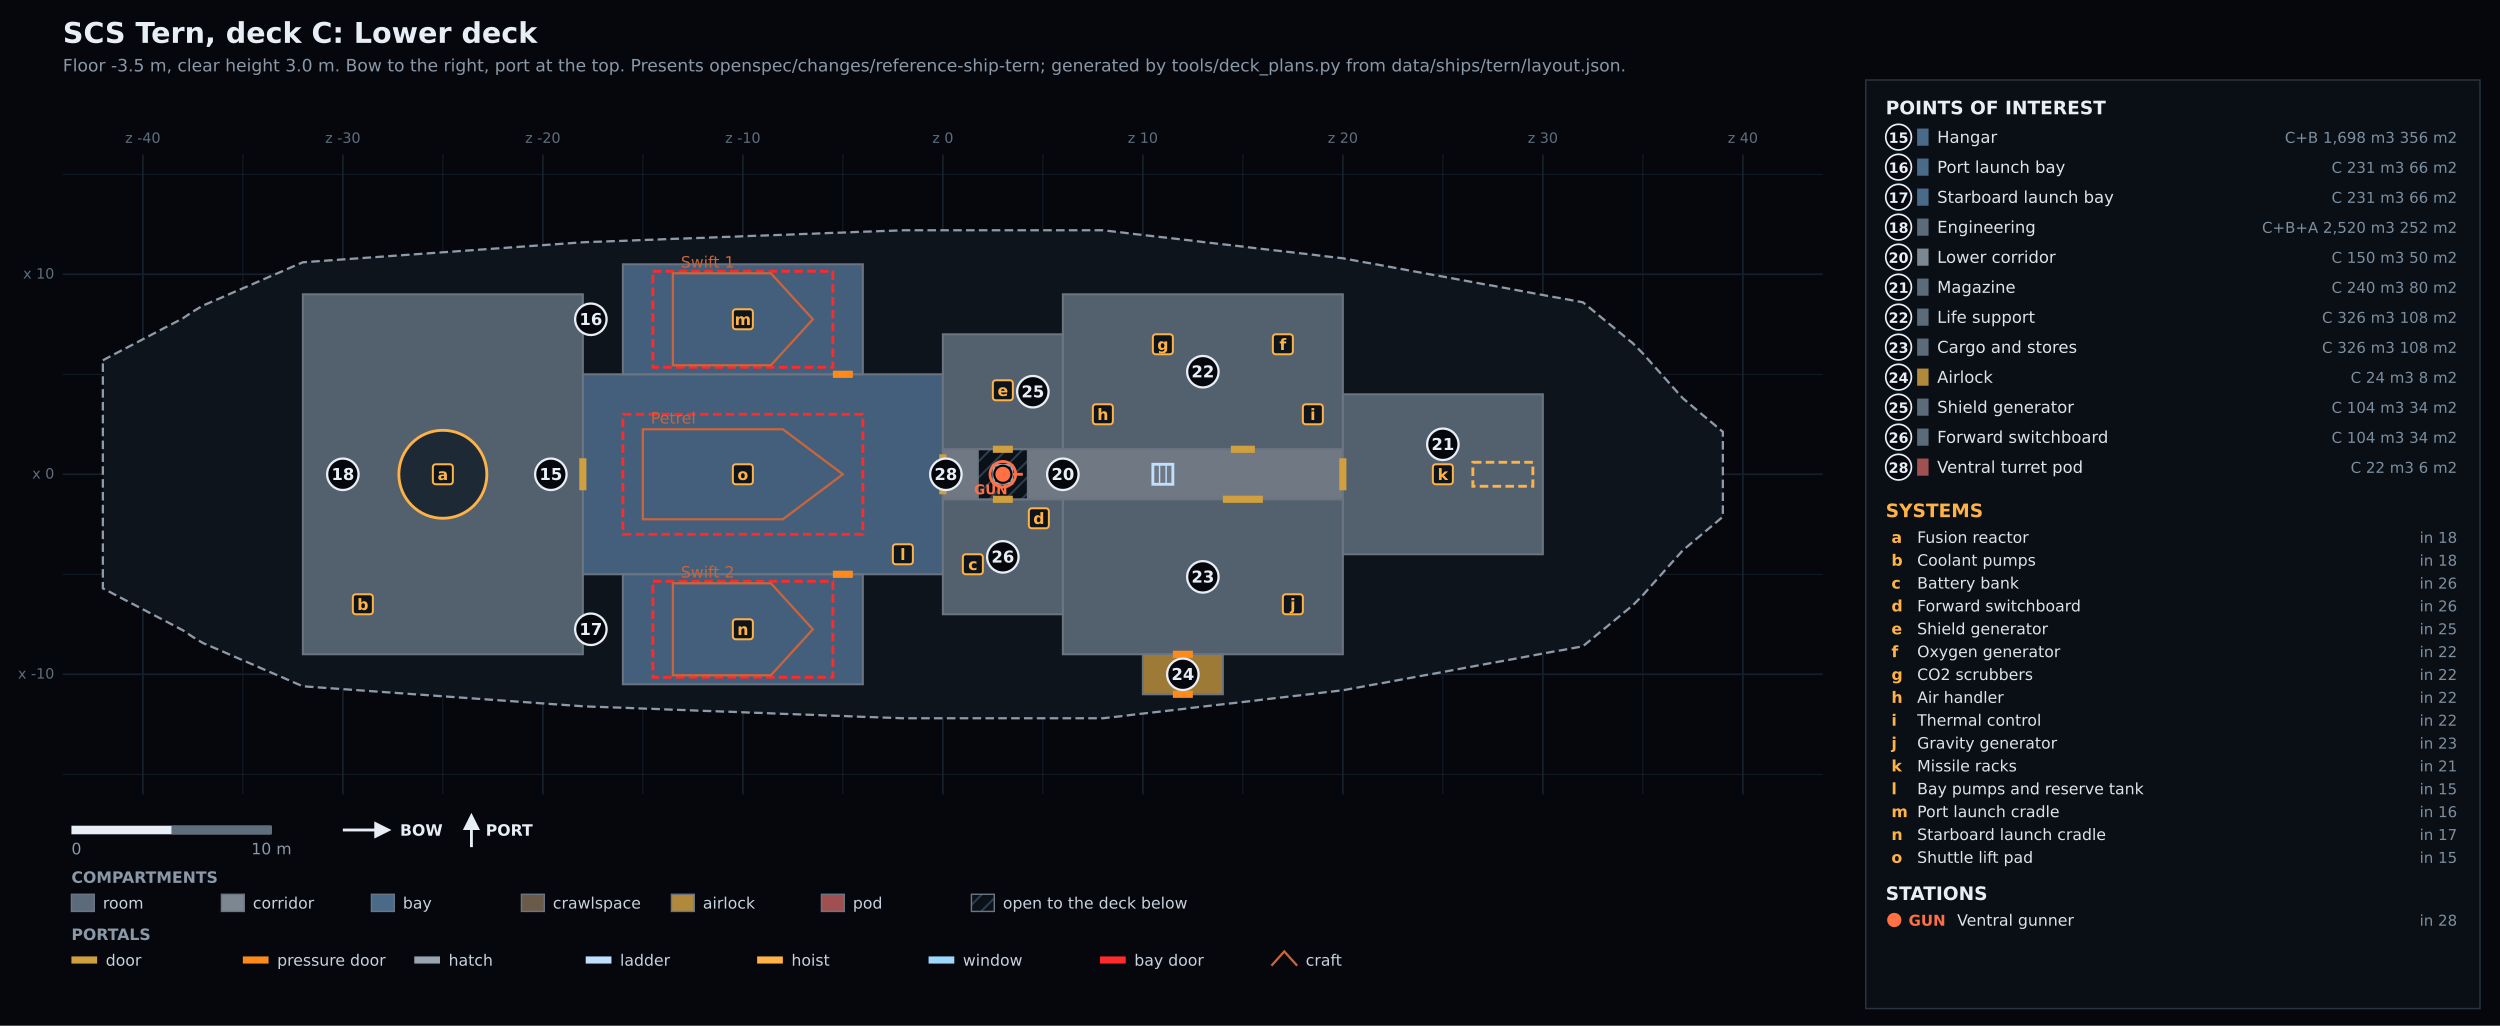
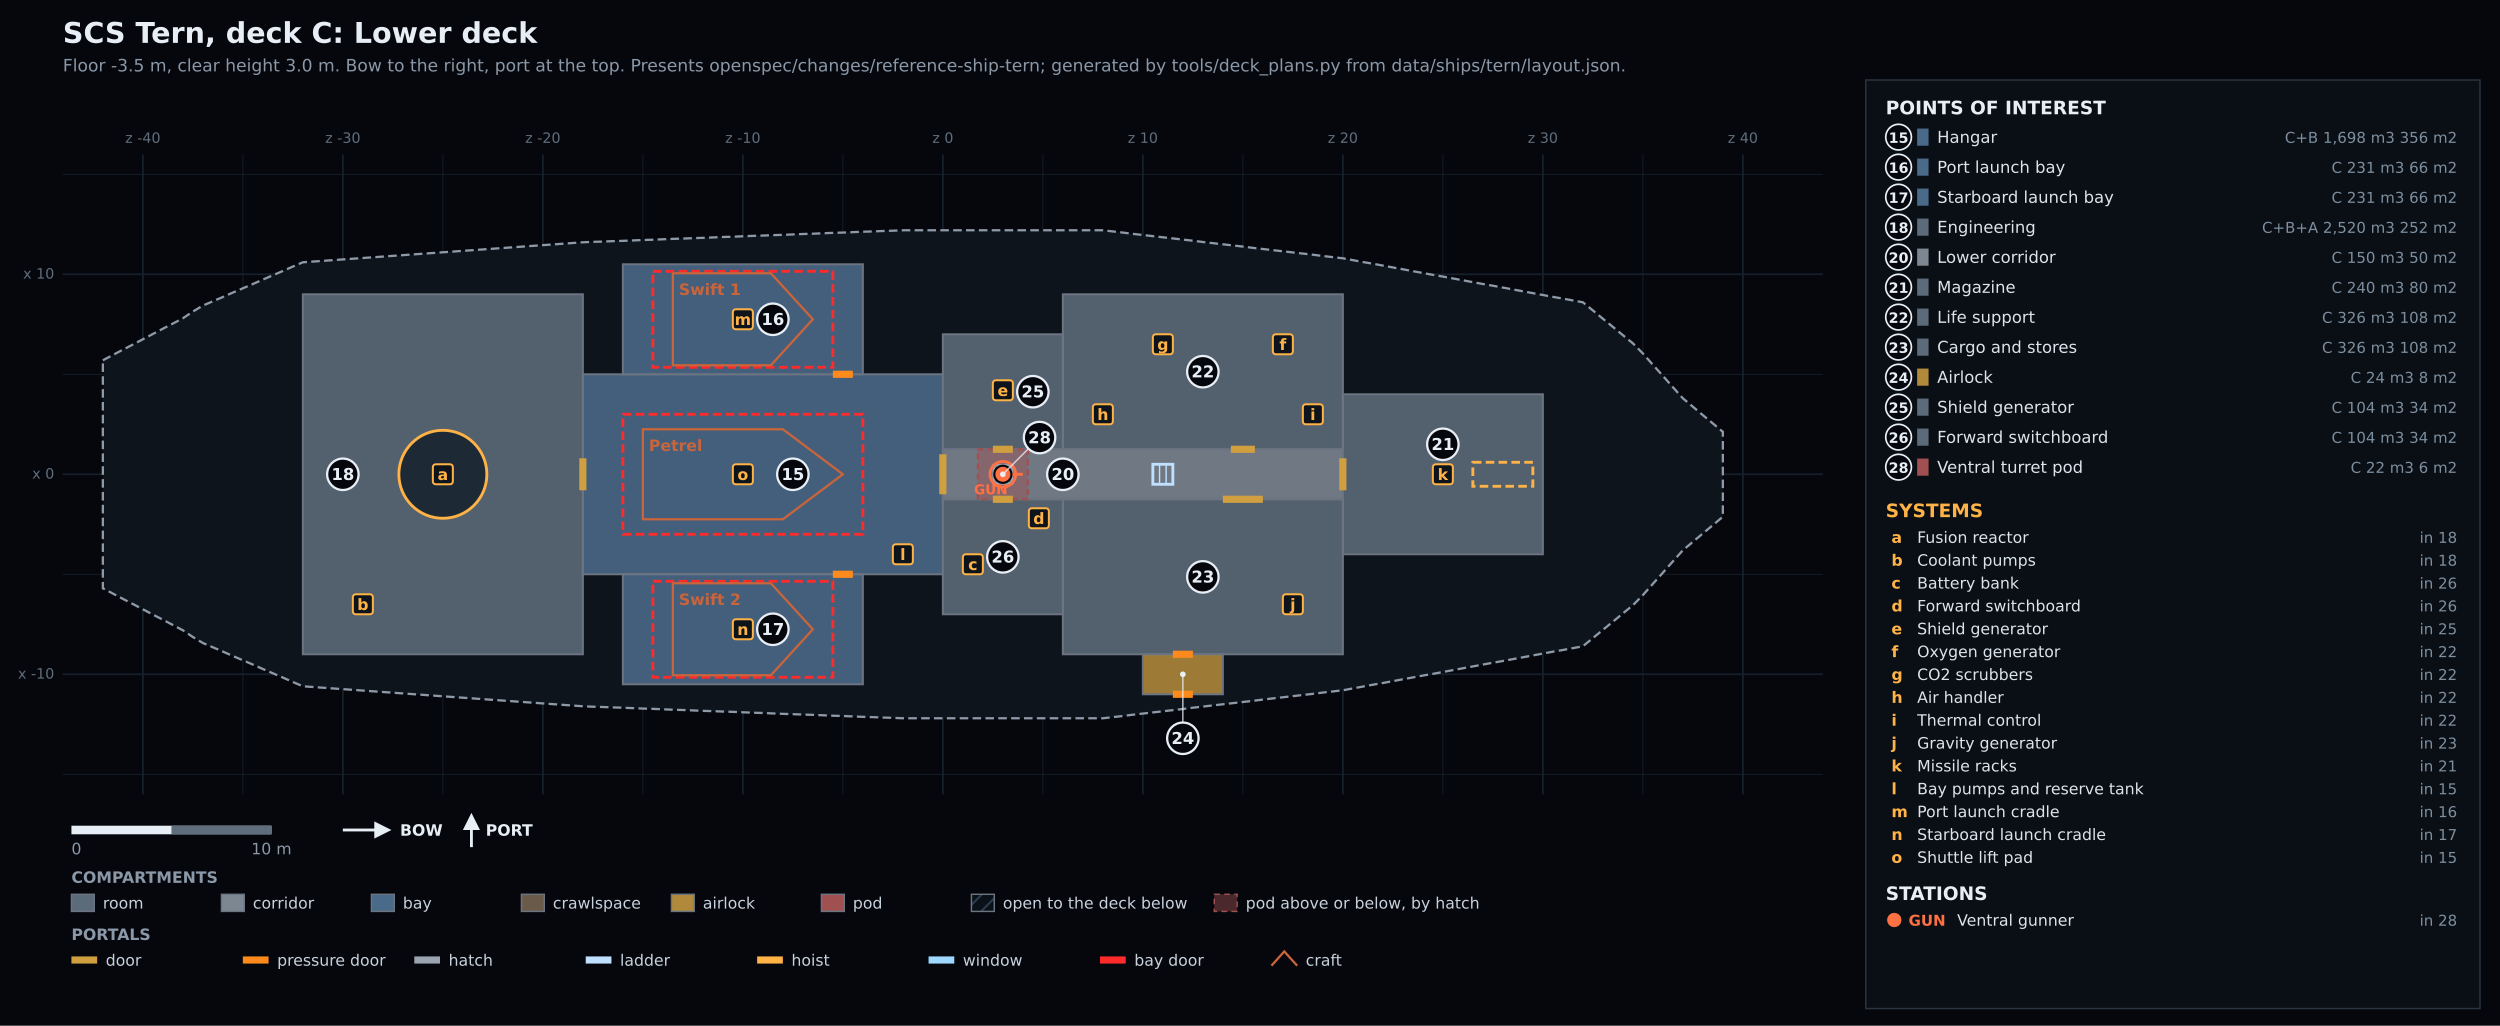
<svg xmlns="http://www.w3.org/2000/svg" width="1750" height="718" viewBox="0 0 1750 718" font-family="DejaVu Sans, Helvetica, Arial, sans-serif">
  <defs>
    <pattern id="below" width="8" height="8" patternUnits="userSpaceOnUse" patternTransform="rotate(45)">
      <rect width="8" height="8" fill="#0b1118" />
      <line x1="0" y1="0" x2="0" y2="8" stroke="#2a3a4c" stroke-width="3" />
    </pattern>
  </defs>
  <rect width="100%" height="100%" fill="#05070d" />
  <text x="44" y="30" fill="#e8eef5" font-size="20" font-weight="700">SCS Tern, deck C: Lower deck</text>
  <text x="44" y="50" fill="#8a98a8" font-size="12">Floor -3.5 m, clear height 3.0 m. Bow to the right, port at the top. Presents openspec/changes/reference-ship-tern; generated by tools/deck_plans.py from data/ships/tern/layout.json.</text>
  <line x1="100.0" y1="108" x2="100.0" y2="556.0" stroke="#16202a" stroke-width="1.2" />
  <text x="100.0" y="100" fill="#5f6e7d" font-size="10" text-anchor="middle">z -40</text>
  <line x1="170.0" y1="108" x2="170.0" y2="556.0" stroke="#16202a" stroke-width="0.6" />
  <line x1="240.0" y1="108" x2="240.0" y2="556.0" stroke="#16202a" stroke-width="1.2" />
  <text x="240.0" y="100" fill="#5f6e7d" font-size="10" text-anchor="middle">z -30</text>
  <line x1="310.0" y1="108" x2="310.0" y2="556.0" stroke="#16202a" stroke-width="0.6" />
  <line x1="380.0" y1="108" x2="380.0" y2="556.0" stroke="#16202a" stroke-width="1.2" />
  <text x="380.0" y="100" fill="#5f6e7d" font-size="10" text-anchor="middle">z -20</text>
  <line x1="450.0" y1="108" x2="450.0" y2="556.0" stroke="#16202a" stroke-width="0.6" />
  <line x1="520.0" y1="108" x2="520.0" y2="556.0" stroke="#16202a" stroke-width="1.2" />
  <text x="520.0" y="100" fill="#5f6e7d" font-size="10" text-anchor="middle">z -10</text>
  <line x1="590.0" y1="108" x2="590.0" y2="556.0" stroke="#16202a" stroke-width="0.6" />
  <line x1="660.0" y1="108" x2="660.0" y2="556.0" stroke="#16202a" stroke-width="1.2" />
  <text x="660.0" y="100" fill="#5f6e7d" font-size="10" text-anchor="middle">z 0</text>
  <line x1="730.0" y1="108" x2="730.0" y2="556.0" stroke="#16202a" stroke-width="0.6" />
  <line x1="800.0" y1="108" x2="800.0" y2="556.0" stroke="#16202a" stroke-width="1.2" />
  <text x="800.0" y="100" fill="#5f6e7d" font-size="10" text-anchor="middle">z 10</text>
  <line x1="870.0" y1="108" x2="870.0" y2="556.0" stroke="#16202a" stroke-width="0.6" />
  <line x1="940.0" y1="108" x2="940.0" y2="556.0" stroke="#16202a" stroke-width="1.2" />
  <text x="940.0" y="100" fill="#5f6e7d" font-size="10" text-anchor="middle">z 20</text>
  <line x1="1010.0" y1="108" x2="1010.0" y2="556.0" stroke="#16202a" stroke-width="0.6" />
  <line x1="1080.0" y1="108" x2="1080.0" y2="556.0" stroke="#16202a" stroke-width="1.2" />
  <text x="1080.0" y="100" fill="#5f6e7d" font-size="10" text-anchor="middle">z 30</text>
  <line x1="1150.0" y1="108" x2="1150.0" y2="556.0" stroke="#16202a" stroke-width="0.6" />
  <line x1="1220.0" y1="108" x2="1220.0" y2="556.0" stroke="#16202a" stroke-width="1.2" />
  <text x="1220.0" y="100" fill="#5f6e7d" font-size="10" text-anchor="middle">z 40</text>
  <line x1="44" y1="542.0" x2="1276.0" y2="542.0" stroke="#16202a" stroke-width="0.6" />
  <line x1="44" y1="472.0" x2="1276.0" y2="472.0" stroke="#16202a" stroke-width="1.2" />
  <text x="38" y="475.0" fill="#5f6e7d" font-size="10" text-anchor="end">x -10</text>
  <line x1="44" y1="402.0" x2="1276.0" y2="402.0" stroke="#16202a" stroke-width="0.6" />
  <line x1="44" y1="332.0" x2="1276.0" y2="332.0" stroke="#16202a" stroke-width="1.2" />
  <text x="38" y="335.0" fill="#5f6e7d" font-size="10" text-anchor="end">x 0</text>
  <line x1="44" y1="262.0" x2="1276.0" y2="262.0" stroke="#16202a" stroke-width="0.6" />
  <line x1="44" y1="192.0" x2="1276.0" y2="192.0" stroke="#16202a" stroke-width="1.2" />
  <text x="38" y="195.0" fill="#5f6e7d" font-size="10" text-anchor="end">x 10</text>
  <line x1="44" y1="122.0" x2="1276.0" y2="122.0" stroke="#16202a" stroke-width="0.6" />
  <polygon points="72.0,252.2 79.0,248.5 86.0,244.8 93.0,241.2 100.0,237.5 107.0,233.8 114.0,230.1 121.0,226.5 128.0,222.8 135.0,218.1 142.0,213.9 149.0,210.9 156.0,207.9 163.0,204.8 170.0,201.8 177.0,198.8 184.0,195.7 191.0,192.7 198.0,189.7 205.0,186.6 212.0,183.6 219.0,183.1 226.0,182.6 233.0,182.1 240.0,181.6 247.0,181.1 254.0,180.6 261.0,180.1 268.0,179.6 275.0,179.1 282.0,178.6 289.0,178.1 296.0,177.6 303.0,177.1 310.0,176.6 317.0,176.1 324.0,175.6 331.0,175.1 338.0,174.6 345.0,174.1 352.0,173.6 359.0,173.1 366.0,172.6 373.0,172.1 380.0,171.6 387.0,171.1 394.0,170.6 401.0,170.1 408.0,169.6 415.0,169.3 422.0,169.1 429.0,168.8 436.0,168.6 443.0,168.3 450.0,168.0 457.0,167.8 464.0,167.5 471.0,167.2 478.0,167.0 485.0,166.7 492.0,166.5 499.0,166.2 506.0,165.9 513.0,165.7 520.0,165.4 527.0,165.1 534.0,164.9 541.0,164.6 548.0,164.4 555.0,164.1 562.0,163.8 569.0,163.6 576.0,163.3 583.0,163.0 590.0,162.8 597.0,162.5 604.0,162.2 611.0,162.0 618.0,161.7 625.0,161.5 632.0,161.2 639.0,161.2 646.0,161.2 653.0,161.2 660.0,161.2 667.0,161.2 674.0,161.2 681.0,161.2 688.0,161.2 695.0,161.2 702.0,161.2 709.0,161.2 716.0,161.2 723.0,161.2 730.0,161.2 737.0,161.2 744.0,161.2 751.0,161.2 758.0,161.2 765.0,161.2 772.0,161.2 779.0,162.0 786.0,162.8 793.0,163.7 800.0,164.5 807.0,165.3 814.0,166.1 821.0,166.9 828.0,167.7 835.0,168.5 842.0,169.4 849.0,170.2 856.0,171.0 863.0,171.8 870.0,172.6 877.0,173.5 884.0,174.3 891.0,175.1 898.0,175.9 905.0,176.7 912.0,177.5 919.0,178.3 926.0,179.2 933.0,180.0 940.0,180.8 947.0,182.1 954.0,183.4 961.0,184.6 968.0,185.9 975.0,187.2 982.0,188.5 989.0,189.8 996.0,191.1 1003.0,192.4 1010.0,193.6 1017.0,194.9 1024.0,196.2 1031.0,197.5 1038.0,198.8 1045.0,200.0 1052.0,201.3 1059.0,202.6 1066.0,203.9 1073.0,205.2 1080.0,206.5 1087.0,207.8 1094.0,209.0 1101.0,210.3 1108.0,211.6 1115.0,217.3 1122.0,223.1 1129.0,228.8 1136.0,234.6 1143.0,240.3 1150.0,247.4 1157.0,255.3 1164.0,263.1 1171.0,271.0 1178.0,278.8 1185.0,284.7 1192.0,290.6 1199.0,296.4 1206.0,302.3 1206.0,361.7 1199.0,367.6 1192.0,373.4 1185.0,379.3 1178.0,385.2 1171.0,393.0 1164.0,400.9 1157.0,408.7 1150.0,416.6 1143.0,423.7 1136.0,429.4 1129.0,435.2 1122.0,440.9 1115.0,446.7 1108.0,452.4 1101.0,453.7 1094.0,455.0 1087.0,456.2 1080.0,457.5 1073.0,458.8 1066.0,460.1 1059.0,461.4 1052.0,462.7 1045.0,463.9 1038.0,465.2 1031.0,466.5 1024.0,467.8 1017.0,469.1 1010.0,470.4 1003.0,471.7 996.0,472.9 989.0,474.2 982.0,475.5 975.0,476.8 968.0,478.1 961.0,479.3 954.0,480.6 947.0,481.9 940.0,483.2 933.0,484.0 926.0,484.8 919.0,485.7 912.0,486.5 905.0,487.3 898.0,488.1 891.0,488.9 884.0,489.7 877.0,490.6 870.0,491.4 863.0,492.2 856.0,493.0 849.0,493.8 842.0,494.6 835.0,495.4 828.0,496.3 821.0,497.1 814.0,497.9 807.0,498.7 800.0,499.5 793.0,500.3 786.0,501.2 779.0,502.0 772.0,502.8 765.0,502.8 758.0,502.8 751.0,502.8 744.0,502.8 737.0,502.8 730.0,502.8 723.0,502.8 716.0,502.8 709.0,502.8 702.0,502.8 695.0,502.8 688.0,502.8 681.0,502.8 674.0,502.8 667.0,502.8 660.0,502.8 653.0,502.8 646.0,502.8 639.0,502.8 632.0,502.8 625.0,502.5 618.0,502.3 611.0,502.0 604.0,501.8 597.0,501.5 590.0,501.2 583.0,501.0 576.0,500.7 569.0,500.4 562.0,500.2 555.0,499.9 548.0,499.7 541.0,499.4 534.0,499.1 527.0,498.9 520.0,498.6 513.0,498.3 506.0,498.1 499.0,497.8 492.0,497.6 485.0,497.3 478.0,497.0 471.0,496.8 464.0,496.5 457.0,496.2 450.0,496.0 443.0,495.7 436.0,495.4 429.0,495.2 422.0,494.9 415.0,494.7 408.0,494.4 401.0,493.9 394.0,493.4 387.0,492.9 380.0,492.4 373.0,491.9 366.0,491.4 359.0,490.9 352.0,490.4 345.0,489.9 338.0,489.4 331.0,488.9 324.0,488.4 317.0,487.9 310.0,487.4 303.0,486.9 296.0,486.4 289.0,485.9 282.0,485.4 275.0,484.9 268.0,484.4 261.0,483.9 254.0,483.4 247.0,482.9 240.0,482.4 233.0,481.9 226.0,481.4 219.0,480.9 212.0,480.4 205.0,477.4 198.0,474.3 191.0,471.3 184.0,468.3 177.0,465.2 170.0,462.2 163.0,459.2 156.0,456.1 149.0,453.1 142.0,450.1 135.0,445.9 128.0,441.2 121.0,437.5 114.0,433.8 107.0,430.2 100.0,426.5 93.0,422.8 86.0,419.2 79.0,415.5 72.0,411.8" fill="#0d141c" stroke="#8f9aa8" stroke-width="1.6" stroke-dasharray="6 3" />
  <rect x="408.0" y="262.0" width="252.0" height="140.0" fill="#4a6a8a" fill-opacity="0.88" stroke="#6b7480" stroke-width="1.4" />
  <rect x="436.0" y="185.0" width="168.0" height="77.0" fill="#4a6a8a" fill-opacity="0.88" stroke="#6b7480" stroke-width="1.4" />
  <rect x="436.0" y="402.0" width="168.0" height="77.0" fill="#4a6a8a" fill-opacity="0.88" stroke="#6b7480" stroke-width="1.4" />
  <rect x="212.0" y="206.0" width="196.0" height="252.0" fill="#5c6b7a" fill-opacity="0.88" stroke="#6b7480" stroke-width="1.4" />
  <rect x="660.0" y="314.5" width="280.0" height="35.0" fill="#7d8792" fill-opacity="0.88" stroke="#6b7480" stroke-width="1.4" />
  <rect x="940.0" y="276.0" width="140.0" height="112.0" fill="#5c6b7a" fill-opacity="0.88" stroke="#6b7480" stroke-width="1.4" />
  <rect x="744.0" y="206.0" width="196.0" height="108.5" fill="#5c6b7a" fill-opacity="0.88" stroke="#6b7480" stroke-width="1.4" />
  <rect x="744.0" y="349.5" width="196.0" height="108.5" fill="#5c6b7a" fill-opacity="0.88" stroke="#6b7480" stroke-width="1.4" />
  <rect x="800.0" y="458.0" width="56.0" height="28.0" fill="#b08a3a" fill-opacity="0.88" stroke="#6b7480" stroke-width="1.4" />
  <rect x="660.0" y="234.0" width="84.0" height="80.5" fill="#5c6b7a" fill-opacity="0.88" stroke="#6b7480" stroke-width="1.4" />
  <rect x="660.0" y="349.5" width="84.0" height="80.5" fill="#5c6b7a" fill-opacity="0.88" stroke="#6b7480" stroke-width="1.4" />
-   <rect x="684.5" y="314.5" width="35.0" height="35.0" fill="url(#below)" fill-opacity="1" stroke="#6b7480" stroke-width="1.4" />
+   <rect x="684.5" y="314.5" width="35.0" height="35.0" fill="#a05050" fill-opacity="0.45" stroke="#a05050" stroke-width="1.6" stroke-dasharray="4 3" />
  <circle cx="310.0" cy="332.0" r="30.8" fill="#1d2a36" stroke="#ffb347" stroke-width="2" />
  <rect x="807.0" y="325.0" width="14.0" height="14.0" fill="none" stroke="#bfe0ff" stroke-width="2" />
  <line x1="811.7" y1="325.0" x2="811.7" y2="339.0" stroke="#bfe0ff" stroke-width="1" />
  <line x1="816.3" y1="325.0" x2="816.3" y2="339.0" stroke="#bfe0ff" stroke-width="1" />
  <rect x="1031.0" y="323.6" width="42.0" height="16.8" fill="none" stroke="#ffb347" stroke-width="2" stroke-dasharray="6 3" />
  <line x1="660.0" y1="318.0" x2="660.0" y2="346.0" stroke="#d0a040" stroke-width="5" />
  <line x1="583.0" y1="262.0" x2="597.0" y2="262.0" stroke="#ff8a1c" stroke-width="5" />
  <line x1="583.0" y1="402.0" x2="597.0" y2="402.0" stroke="#ff8a1c" stroke-width="5" />
  <rect x="457.0" y="189.9" width="126.0" height="67.2" fill="none" stroke="#ff2a2a" stroke-width="2" stroke-dasharray="6 3" />
  <rect x="457.0" y="406.9" width="126.0" height="67.2" fill="none" stroke="#ff2a2a" stroke-width="2" stroke-dasharray="6 3" />
  <rect x="436.0" y="290.0" width="168.0" height="84.0" fill="none" stroke="#ff2a2a" stroke-width="2" stroke-dasharray="6 3" />
  <line x1="408.0" y1="320.8" x2="408.0" y2="343.2" stroke="#d0a040" stroke-width="5" />
  <line x1="940.0" y1="320.8" x2="940.0" y2="343.2" stroke="#d0a040" stroke-width="5" />
  <line x1="861.6" y1="314.5" x2="878.4" y2="314.5" stroke="#d0a040" stroke-width="5" />
  <line x1="856.0" y1="349.5" x2="884.0" y2="349.5" stroke="#d0a040" stroke-width="5" />
  <line x1="821.0" y1="458.0" x2="835.0" y2="458.0" stroke="#ff8a1c" stroke-width="5" />
  <line x1="821.0" y1="486.0" x2="835.0" y2="486.0" stroke="#ff8a1c" stroke-width="5" />
  <line x1="695.0" y1="314.5" x2="709.0" y2="314.5" stroke="#d0a040" stroke-width="5" />
  <line x1="695.0" y1="349.5" x2="709.0" y2="349.5" stroke="#d0a040" stroke-width="5" />
  <rect x="695.7" y="325.7" width="12.6" height="12.6" fill="none" stroke="#9aa4b0" stroke-width="2" />
  <line x1="699.9" y1="325.7" x2="699.9" y2="338.3" stroke="#9aa4b0" stroke-width="1" />
  <line x1="704.1" y1="325.7" x2="704.1" y2="338.3" stroke="#9aa4b0" stroke-width="1" />
  <polygon points="471.0,191.3 539.6,191.3 569.0,223.5 539.6,255.7 471.0,255.7" fill="none" stroke="#c9643b" stroke-width="1.6" />
-   <text x="476.6" y="187.3" fill="#c9643b" font-size="11">Swift 1</text>
+   <text x="475.2" y="206.5" fill="#c9643b" font-size="11" font-weight="700">Swift 1</text>
  <polygon points="471.0,408.3 539.6,408.3 569.0,440.5 539.6,472.7 471.0,472.7" fill="none" stroke="#c9643b" stroke-width="1.6" />
-   <text x="476.6" y="404.3" fill="#c9643b" font-size="11">Swift 2</text>
+   <text x="475.2" y="423.5" fill="#c9643b" font-size="11" font-weight="700">Swift 2</text>
  <polygon points="450.0,300.5 548.0,300.5 590.0,332.0 548.0,363.5 450.0,363.5" fill="none" stroke="#c9643b" stroke-width="1.6" />
-   <text x="455.6" y="296.5" fill="#c9643b" font-size="11">Petrel</text>
+   <text x="454.2" y="315.7" fill="#c9643b" font-size="11" font-weight="700">Petrel</text>
  <circle cx="702.0" cy="332.0" r="9" fill="none" stroke="#ff7043" stroke-width="2" />
  <rect x="303.0" y="325.0" width="14" height="14" rx="2" fill="#0d141c" stroke="#ffb347" stroke-width="1.4" />
  <text x="310.0" y="336.0" fill="#ffb347" font-size="11" font-weight="700" text-anchor="middle">a</text>
  <rect x="247.0" y="416.0" width="14" height="14" rx="2" fill="#0d141c" stroke="#ffb347" stroke-width="1.4" />
  <text x="254.0" y="427.0" fill="#ffb347" font-size="11" font-weight="700" text-anchor="middle">b</text>
  <rect x="674.0" y="388.0" width="14" height="14" rx="2" fill="#0d141c" stroke="#ffb347" stroke-width="1.4" />
  <text x="681.0" y="399.0" fill="#ffb347" font-size="11" font-weight="700" text-anchor="middle">c</text>
  <rect x="720.2" y="355.8" width="14" height="14" rx="2" fill="#0d141c" stroke="#ffb347" stroke-width="1.4" />
  <text x="727.2" y="366.8" fill="#ffb347" font-size="11" font-weight="700" text-anchor="middle">d</text>
  <rect x="695.0" y="266.2" width="14" height="14" rx="2" fill="#0d141c" stroke="#ffb347" stroke-width="1.4" />
  <text x="702.0" y="277.2" fill="#ffb347" font-size="11" font-weight="700" text-anchor="middle">e</text>
  <rect x="891.0" y="234.0" width="14" height="14" rx="2" fill="#0d141c" stroke="#ffb347" stroke-width="1.4" />
  <text x="898.0" y="245.0" fill="#ffb347" font-size="11" font-weight="700" text-anchor="middle">f</text>
  <rect x="807.0" y="234.0" width="14" height="14" rx="2" fill="#0d141c" stroke="#ffb347" stroke-width="1.4" />
  <text x="814.0" y="245.0" fill="#ffb347" font-size="11" font-weight="700" text-anchor="middle">g</text>
  <rect x="765.0" y="283.0" width="14" height="14" rx="2" fill="#0d141c" stroke="#ffb347" stroke-width="1.4" />
  <text x="772.0" y="294.0" fill="#ffb347" font-size="11" font-weight="700" text-anchor="middle">h</text>
  <rect x="912.0" y="283.0" width="14" height="14" rx="2" fill="#0d141c" stroke="#ffb347" stroke-width="1.4" />
  <text x="919.0" y="294.0" fill="#ffb347" font-size="11" font-weight="700" text-anchor="middle">i</text>
  <rect x="898.0" y="416.0" width="14" height="14" rx="2" fill="#0d141c" stroke="#ffb347" stroke-width="1.4" />
  <text x="905.0" y="427.0" fill="#ffb347" font-size="11" font-weight="700" text-anchor="middle">j</text>
  <rect x="1003.0" y="325.0" width="14" height="14" rx="2" fill="#0d141c" stroke="#ffb347" stroke-width="1.4" />
  <text x="1010.0" y="336.0" fill="#ffb347" font-size="11" font-weight="700" text-anchor="middle">k</text>
  <rect x="625.0" y="381.0" width="14" height="14" rx="2" fill="#0d141c" stroke="#ffb347" stroke-width="1.4" />
  <text x="632.0" y="392.0" fill="#ffb347" font-size="11" font-weight="700" text-anchor="middle">l</text>
  <rect x="513.0" y="216.5" width="14" height="14" rx="2" fill="#0d141c" stroke="#ffb347" stroke-width="1.4" />
  <text x="520.0" y="227.5" fill="#ffb347" font-size="11" font-weight="700" text-anchor="middle">m</text>
  <rect x="513.0" y="433.5" width="14" height="14" rx="2" fill="#0d141c" stroke="#ffb347" stroke-width="1.4" />
  <text x="520.0" y="444.5" fill="#ffb347" font-size="11" font-weight="700" text-anchor="middle">n</text>
  <rect x="513.0" y="325.0" width="14" height="14" rx="2" fill="#0d141c" stroke="#ffb347" stroke-width="1.4" />
  <text x="520.0" y="336.0" fill="#ffb347" font-size="11" font-weight="700" text-anchor="middle">o</text>
  <line x1="702.0" y1="332.0" x2="716.0" y2="332.0" stroke="#ff7043" stroke-width="2" />
  <circle cx="702.0" cy="332.0" r="6" fill="#ff7043" stroke="#05070d" stroke-width="1.5" />
  <text x="693.6" y="346.0" fill="#ff7043" font-size="9.5" font-weight="700" text-anchor="middle">GUN</text>
-   <circle cx="385.6" cy="332.0" r="11" fill="#05070d" stroke="#e8eef5" stroke-width="1.6" />
-   <text x="385.6" y="336.0" fill="#e8eef5" font-size="11.5" font-weight="700" text-anchor="middle">15</text>
-   <circle cx="413.6" cy="223.5" r="11" fill="#05070d" stroke="#e8eef5" stroke-width="1.6" />
-   <text x="413.6" y="227.5" fill="#e8eef5" font-size="11.5" font-weight="700" text-anchor="middle">16</text>
-   <circle cx="413.6" cy="440.5" r="11" fill="#05070d" stroke="#e8eef5" stroke-width="1.6" />
-   <text x="413.6" y="444.5" fill="#e8eef5" font-size="11.5" font-weight="700" text-anchor="middle">17</text>
+   <circle cx="555.0" cy="332.0" r="11" fill="#05070d" stroke="#e8eef5" stroke-width="1.6" />
+   <text x="555.0" y="336.0" fill="#e8eef5" font-size="11.5" font-weight="700" text-anchor="middle">15</text>
+   <circle cx="541.0" cy="223.5" r="11" fill="#05070d" stroke="#e8eef5" stroke-width="1.6" />
+   <text x="541.0" y="227.5" fill="#e8eef5" font-size="11.5" font-weight="700" text-anchor="middle">16</text>
+   <circle cx="541.0" cy="440.5" r="11" fill="#05070d" stroke="#e8eef5" stroke-width="1.6" />
+   <text x="541.0" y="444.5" fill="#e8eef5" font-size="11.5" font-weight="700" text-anchor="middle">17</text>
  <circle cx="240.0" cy="332.0" r="11" fill="#05070d" stroke="#e8eef5" stroke-width="1.6" />
  <text x="240.0" y="336.0" fill="#e8eef5" font-size="11.5" font-weight="700" text-anchor="middle">18</text>
  <circle cx="744.0" cy="332.0" r="11" fill="#05070d" stroke="#e8eef5" stroke-width="1.6" />
  <text x="744.0" y="336.0" fill="#e8eef5" font-size="11.5" font-weight="700" text-anchor="middle">20</text>
  <circle cx="1010.0" cy="311.0" r="11" fill="#05070d" stroke="#e8eef5" stroke-width="1.6" />
  <text x="1010.0" y="315.0" fill="#e8eef5" font-size="11.5" font-weight="700" text-anchor="middle">21</text>
  <circle cx="842.0" cy="260.2" r="11" fill="#05070d" stroke="#e8eef5" stroke-width="1.6" />
  <text x="842.0" y="264.2" fill="#e8eef5" font-size="11.5" font-weight="700" text-anchor="middle">22</text>
  <circle cx="842.0" cy="403.8" r="11" fill="#05070d" stroke="#e8eef5" stroke-width="1.6" />
  <text x="842.0" y="407.8" fill="#e8eef5" font-size="11.5" font-weight="700" text-anchor="middle">23</text>
-   <circle cx="828.0" cy="472.0" r="11" fill="#05070d" stroke="#e8eef5" stroke-width="1.6" />
-   <text x="828.0" y="476.0" fill="#e8eef5" font-size="11.5" font-weight="700" text-anchor="middle">24</text>
+   <line x1="828.0" y1="505.8" x2="828.0" y2="472.0" stroke="#e8eef5" stroke-width="1" stroke-opacity="0.8" />
+   <circle cx="828.0" cy="472.0" r="2" fill="#e8eef5" />
+   <circle cx="828.0" cy="516.8" r="11" fill="#05070d" stroke="#e8eef5" stroke-width="1.6" />
+   <text x="828.0" y="520.8" fill="#e8eef5" font-size="11.5" font-weight="700" text-anchor="middle">24</text>
  <circle cx="723.0" cy="274.2" r="11" fill="#05070d" stroke="#e8eef5" stroke-width="1.6" />
  <text x="723.0" y="278.2" fill="#e8eef5" font-size="11.5" font-weight="700" text-anchor="middle">25</text>
  <circle cx="702.0" cy="389.8" r="11" fill="#05070d" stroke="#e8eef5" stroke-width="1.6" />
  <text x="702.0" y="393.8" fill="#e8eef5" font-size="11.5" font-weight="700" text-anchor="middle">26</text>
-   <circle cx="662.1" cy="332.0" r="11" fill="#05070d" stroke="#e8eef5" stroke-width="1.6" />
-   <text x="662.1" y="336.0" fill="#e8eef5" font-size="11.5" font-weight="700" text-anchor="middle">28</text>
+   <line x1="720.0" y1="314.0" x2="702.0" y2="332.0" stroke="#e8eef5" stroke-width="1" stroke-opacity="0.8" />
+   <circle cx="702.0" cy="332.0" r="2" fill="#e8eef5" />
+   <circle cx="727.7" cy="306.3" r="11" fill="#05070d" stroke="#e8eef5" stroke-width="1.6" />
+   <text x="727.7" y="310.3" fill="#e8eef5" font-size="11.5" font-weight="700" text-anchor="middle">28</text>
  <rect x="50" y="578.0" width="140" height="6" fill="#e8eef5" />
  <rect x="120" y="578.0" width="70" height="6" fill="#5f6e7d" />
  <text x="50" y="598.0" fill="#8a98a8" font-size="11">0</text>
  <text x="190" y="598.0" fill="#8a98a8" font-size="11" text-anchor="middle">10 m</text>
  <polygon points="274.0,581.0 262.0,575.0 262.0,587.0" fill="#e8eef5" />
  <line x1="240.0" y1="581.0" x2="264.0" y2="581.0" stroke="#e8eef5" stroke-width="2" />
  <text x="280.0" y="585.0" fill="#e8eef5" font-size="11" font-weight="700">BOW</text>
  <polygon points="330.0,569.0 324.0,581.0 336.0,581.0" fill="#e8eef5" />
  <line x1="330.0" y1="579.0" x2="330.0" y2="593.0" stroke="#e8eef5" stroke-width="2" />
  <text x="340.0" y="585.0" fill="#e8eef5" font-size="11" font-weight="700">PORT</text>
  <text x="50" y="618.0" fill="#8a98a8" font-size="11" font-weight="700">COMPARTMENTS</text>
  <rect x="50" y="626.0" width="16" height="12" fill="#5c6b7a" stroke="#6b7480" />
  <text x="72" y="636.0" fill="#c8d2dc" font-size="11">room</text>
  <rect x="155" y="626.0" width="16" height="12" fill="#7d8792" stroke="#6b7480" />
  <text x="177" y="636.0" fill="#c8d2dc" font-size="11">corridor</text>
  <rect x="260" y="626.0" width="16" height="12" fill="#4a6a8a" stroke="#6b7480" />
  <text x="282" y="636.0" fill="#c8d2dc" font-size="11">bay</text>
  <rect x="365" y="626.0" width="16" height="12" fill="#6a5a4a" stroke="#6b7480" />
  <text x="387" y="636.0" fill="#c8d2dc" font-size="11">crawlspace</text>
  <rect x="470" y="626.0" width="16" height="12" fill="#b08a3a" stroke="#6b7480" />
  <text x="492" y="636.0" fill="#c8d2dc" font-size="11">airlock</text>
  <rect x="575" y="626.0" width="16" height="12" fill="#a05050" stroke="#6b7480" />
  <text x="597" y="636.0" fill="#c8d2dc" font-size="11">pod</text>
  <rect x="680" y="626.0" width="16" height="12" fill="url(#below)" stroke="#6b7480" />
  <text x="702" y="636.0" fill="#c8d2dc" font-size="11">open to the deck below</text>
+   <rect x="850" y="626.0" width="16" height="12" fill="#a05050" fill-opacity="0.45" stroke="#a05050" stroke-dasharray="4 3" />
+   <text x="872" y="636.0" fill="#c8d2dc" font-size="11">pod above or below, by hatch</text>
  <text x="50" y="658.0" fill="#8a98a8" font-size="11" font-weight="700">PORTALS</text>
  <line x1="50" y1="672.0" x2="68" y2="672.0" stroke="#d0a040" stroke-width="5" />
  <text x="74" y="676.0" fill="#c8d2dc" font-size="11">door</text>
  <line x1="170" y1="672.0" x2="188" y2="672.0" stroke="#ff8a1c" stroke-width="5" />
  <text x="194" y="676.0" fill="#c8d2dc" font-size="11">pressure door</text>
  <line x1="290" y1="672.0" x2="308" y2="672.0" stroke="#9aa4b0" stroke-width="5" />
  <text x="314" y="676.0" fill="#c8d2dc" font-size="11">hatch</text>
  <line x1="410" y1="672.0" x2="428" y2="672.0" stroke="#bfe0ff" stroke-width="5" />
  <text x="434" y="676.0" fill="#c8d2dc" font-size="11">ladder</text>
  <line x1="530" y1="672.0" x2="548" y2="672.0" stroke="#ffb347" stroke-width="5" />
  <text x="554" y="676.0" fill="#c8d2dc" font-size="11">hoist</text>
  <line x1="650" y1="672.0" x2="668" y2="672.0" stroke="#9fd8ff" stroke-width="5" />
  <text x="674" y="676.0" fill="#c8d2dc" font-size="11">window</text>
  <line x1="770" y1="672.0" x2="788" y2="672.0" stroke="#ff2a2a" stroke-width="5" />
  <text x="794" y="676.0" fill="#c8d2dc" font-size="11">bay door</text>
  <polyline points="890,676.0 899,666.0 908,676.0" fill="none" stroke="#c9643b" stroke-width="1.6" />
  <text x="914" y="676.0" fill="#c8d2dc" font-size="11">craft</text>
  <rect x="1306.0" y="56" width="430" height="650.0" fill="#0a0f16" stroke="#2b3540" />
  <text x="1320.0" y="80" fill="#e8eef5" font-size="13" font-weight="700">POINTS OF INTEREST</text>
  <circle cx="1329.0" cy="96" r="9" fill="#05070d" stroke="#e8eef5" stroke-width="1.2" />
  <text x="1329.0" y="100" fill="#e8eef5" font-size="10" font-weight="700" text-anchor="middle">15</text>
  <rect x="1342.0" y="90" width="8" height="12" fill="#4a6a8a" />
  <text x="1356.0" y="100" fill="#dbe4ec" font-size="11.5">Hangar</text>
  <text x="1720.0" y="100" fill="#7d8e9e" font-size="10.5" text-anchor="end">C+B  1,698 m3  356 m2</text>
  <circle cx="1329.0" cy="117" r="9" fill="#05070d" stroke="#e8eef5" stroke-width="1.2" />
  <text x="1329.0" y="121" fill="#e8eef5" font-size="10" font-weight="700" text-anchor="middle">16</text>
  <rect x="1342.0" y="111" width="8" height="12" fill="#4a6a8a" />
  <text x="1356.0" y="121" fill="#dbe4ec" font-size="11.5">Port launch bay</text>
  <text x="1720.0" y="121" fill="#7d8e9e" font-size="10.5" text-anchor="end">C  231 m3  66 m2</text>
  <circle cx="1329.0" cy="138" r="9" fill="#05070d" stroke="#e8eef5" stroke-width="1.2" />
  <text x="1329.0" y="142" fill="#e8eef5" font-size="10" font-weight="700" text-anchor="middle">17</text>
  <rect x="1342.0" y="132" width="8" height="12" fill="#4a6a8a" />
  <text x="1356.0" y="142" fill="#dbe4ec" font-size="11.5">Starboard launch bay</text>
  <text x="1720.0" y="142" fill="#7d8e9e" font-size="10.5" text-anchor="end">C  231 m3  66 m2</text>
  <circle cx="1329.0" cy="159" r="9" fill="#05070d" stroke="#e8eef5" stroke-width="1.2" />
  <text x="1329.0" y="163" fill="#e8eef5" font-size="10" font-weight="700" text-anchor="middle">18</text>
  <rect x="1342.0" y="153" width="8" height="12" fill="#5c6b7a" />
  <text x="1356.0" y="163" fill="#dbe4ec" font-size="11.5">Engineering</text>
  <text x="1720.0" y="163" fill="#7d8e9e" font-size="10.5" text-anchor="end">C+B+A  2,520 m3  252 m2</text>
  <circle cx="1329.0" cy="180" r="9" fill="#05070d" stroke="#e8eef5" stroke-width="1.2" />
  <text x="1329.0" y="184" fill="#e8eef5" font-size="10" font-weight="700" text-anchor="middle">20</text>
  <rect x="1342.0" y="174" width="8" height="12" fill="#7d8792" />
  <text x="1356.0" y="184" fill="#dbe4ec" font-size="11.5">Lower corridor</text>
  <text x="1720.0" y="184" fill="#7d8e9e" font-size="10.5" text-anchor="end">C  150 m3  50 m2</text>
  <circle cx="1329.0" cy="201" r="9" fill="#05070d" stroke="#e8eef5" stroke-width="1.2" />
  <text x="1329.0" y="205" fill="#e8eef5" font-size="10" font-weight="700" text-anchor="middle">21</text>
  <rect x="1342.0" y="195" width="8" height="12" fill="#5c6b7a" />
  <text x="1356.0" y="205" fill="#dbe4ec" font-size="11.5">Magazine</text>
  <text x="1720.0" y="205" fill="#7d8e9e" font-size="10.5" text-anchor="end">C  240 m3  80 m2</text>
  <circle cx="1329.0" cy="222" r="9" fill="#05070d" stroke="#e8eef5" stroke-width="1.2" />
  <text x="1329.0" y="226" fill="#e8eef5" font-size="10" font-weight="700" text-anchor="middle">22</text>
  <rect x="1342.0" y="216" width="8" height="12" fill="#5c6b7a" />
  <text x="1356.0" y="226" fill="#dbe4ec" font-size="11.5">Life support</text>
  <text x="1720.0" y="226" fill="#7d8e9e" font-size="10.5" text-anchor="end">C  326 m3  108 m2</text>
  <circle cx="1329.0" cy="243" r="9" fill="#05070d" stroke="#e8eef5" stroke-width="1.2" />
  <text x="1329.0" y="247" fill="#e8eef5" font-size="10" font-weight="700" text-anchor="middle">23</text>
  <rect x="1342.0" y="237" width="8" height="12" fill="#5c6b7a" />
  <text x="1356.0" y="247" fill="#dbe4ec" font-size="11.5">Cargo and stores</text>
  <text x="1720.0" y="247" fill="#7d8e9e" font-size="10.5" text-anchor="end">C  326 m3  108 m2</text>
  <circle cx="1329.0" cy="264" r="9" fill="#05070d" stroke="#e8eef5" stroke-width="1.2" />
  <text x="1329.0" y="268" fill="#e8eef5" font-size="10" font-weight="700" text-anchor="middle">24</text>
  <rect x="1342.0" y="258" width="8" height="12" fill="#b08a3a" />
  <text x="1356.0" y="268" fill="#dbe4ec" font-size="11.5">Airlock</text>
  <text x="1720.0" y="268" fill="#7d8e9e" font-size="10.5" text-anchor="end">C  24 m3  8 m2</text>
  <circle cx="1329.0" cy="285" r="9" fill="#05070d" stroke="#e8eef5" stroke-width="1.2" />
  <text x="1329.0" y="289" fill="#e8eef5" font-size="10" font-weight="700" text-anchor="middle">25</text>
  <rect x="1342.0" y="279" width="8" height="12" fill="#5c6b7a" />
  <text x="1356.0" y="289" fill="#dbe4ec" font-size="11.5">Shield generator</text>
  <text x="1720.0" y="289" fill="#7d8e9e" font-size="10.5" text-anchor="end">C  104 m3  34 m2</text>
  <circle cx="1329.0" cy="306" r="9" fill="#05070d" stroke="#e8eef5" stroke-width="1.2" />
  <text x="1329.0" y="310" fill="#e8eef5" font-size="10" font-weight="700" text-anchor="middle">26</text>
  <rect x="1342.0" y="300" width="8" height="12" fill="#5c6b7a" />
  <text x="1356.0" y="310" fill="#dbe4ec" font-size="11.5">Forward switchboard</text>
  <text x="1720.0" y="310" fill="#7d8e9e" font-size="10.5" text-anchor="end">C  104 m3  34 m2</text>
  <circle cx="1329.0" cy="327" r="9" fill="#05070d" stroke="#e8eef5" stroke-width="1.2" />
  <text x="1329.0" y="331" fill="#e8eef5" font-size="10" font-weight="700" text-anchor="middle">28</text>
  <rect x="1342.0" y="321" width="8" height="12" fill="#a05050" />
  <text x="1356.0" y="331" fill="#dbe4ec" font-size="11.5">Ventral turret pod</text>
  <text x="1720.0" y="331" fill="#7d8e9e" font-size="10.5" text-anchor="end">C  22 m3  6 m2</text>
  <text x="1320.0" y="362" fill="#ffb347" font-size="13" font-weight="700">SYSTEMS</text>
  <text x="1324.0" y="380" fill="#ffb347" font-size="11" font-weight="700">a</text>
  <text x="1342.0" y="380" fill="#dbe4ec" font-size="11">Fusion reactor</text>
  <text x="1720.0" y="380" fill="#7d8e9e" font-size="10.5" text-anchor="end">in 18</text>
  <text x="1324.0" y="396" fill="#ffb347" font-size="11" font-weight="700">b</text>
  <text x="1342.0" y="396" fill="#dbe4ec" font-size="11">Coolant pumps</text>
  <text x="1720.0" y="396" fill="#7d8e9e" font-size="10.5" text-anchor="end">in 18</text>
  <text x="1324.0" y="412" fill="#ffb347" font-size="11" font-weight="700">c</text>
  <text x="1342.0" y="412" fill="#dbe4ec" font-size="11">Battery bank</text>
  <text x="1720.0" y="412" fill="#7d8e9e" font-size="10.5" text-anchor="end">in 26</text>
  <text x="1324.0" y="428" fill="#ffb347" font-size="11" font-weight="700">d</text>
  <text x="1342.0" y="428" fill="#dbe4ec" font-size="11">Forward switchboard</text>
  <text x="1720.0" y="428" fill="#7d8e9e" font-size="10.5" text-anchor="end">in 26</text>
  <text x="1324.0" y="444" fill="#ffb347" font-size="11" font-weight="700">e</text>
  <text x="1342.0" y="444" fill="#dbe4ec" font-size="11">Shield generator</text>
  <text x="1720.0" y="444" fill="#7d8e9e" font-size="10.5" text-anchor="end">in 25</text>
  <text x="1324.0" y="460" fill="#ffb347" font-size="11" font-weight="700">f</text>
  <text x="1342.0" y="460" fill="#dbe4ec" font-size="11">Oxygen generator</text>
  <text x="1720.0" y="460" fill="#7d8e9e" font-size="10.5" text-anchor="end">in 22</text>
  <text x="1324.0" y="476" fill="#ffb347" font-size="11" font-weight="700">g</text>
  <text x="1342.0" y="476" fill="#dbe4ec" font-size="11">CO2 scrubbers</text>
  <text x="1720.0" y="476" fill="#7d8e9e" font-size="10.5" text-anchor="end">in 22</text>
  <text x="1324.0" y="492" fill="#ffb347" font-size="11" font-weight="700">h</text>
  <text x="1342.0" y="492" fill="#dbe4ec" font-size="11">Air handler</text>
  <text x="1720.0" y="492" fill="#7d8e9e" font-size="10.5" text-anchor="end">in 22</text>
  <text x="1324.0" y="508" fill="#ffb347" font-size="11" font-weight="700">i</text>
  <text x="1342.0" y="508" fill="#dbe4ec" font-size="11">Thermal control</text>
  <text x="1720.0" y="508" fill="#7d8e9e" font-size="10.5" text-anchor="end">in 22</text>
  <text x="1324.0" y="524" fill="#ffb347" font-size="11" font-weight="700">j</text>
  <text x="1342.0" y="524" fill="#dbe4ec" font-size="11">Gravity generator</text>
  <text x="1720.0" y="524" fill="#7d8e9e" font-size="10.5" text-anchor="end">in 23</text>
  <text x="1324.0" y="540" fill="#ffb347" font-size="11" font-weight="700">k</text>
  <text x="1342.0" y="540" fill="#dbe4ec" font-size="11">Missile racks</text>
  <text x="1720.0" y="540" fill="#7d8e9e" font-size="10.5" text-anchor="end">in 21</text>
  <text x="1324.0" y="556" fill="#ffb347" font-size="11" font-weight="700">l</text>
  <text x="1342.0" y="556" fill="#dbe4ec" font-size="11">Bay pumps and reserve tank</text>
  <text x="1720.0" y="556" fill="#7d8e9e" font-size="10.5" text-anchor="end">in 15</text>
  <text x="1324.0" y="572" fill="#ffb347" font-size="11" font-weight="700">m</text>
  <text x="1342.0" y="572" fill="#dbe4ec" font-size="11">Port launch cradle</text>
  <text x="1720.0" y="572" fill="#7d8e9e" font-size="10.5" text-anchor="end">in 16</text>
  <text x="1324.0" y="588" fill="#ffb347" font-size="11" font-weight="700">n</text>
  <text x="1342.0" y="588" fill="#dbe4ec" font-size="11">Starboard launch cradle</text>
  <text x="1720.0" y="588" fill="#7d8e9e" font-size="10.5" text-anchor="end">in 17</text>
  <text x="1324.0" y="604" fill="#ffb347" font-size="11" font-weight="700">o</text>
  <text x="1342.0" y="604" fill="#dbe4ec" font-size="11">Shuttle lift pad</text>
  <text x="1720.0" y="604" fill="#7d8e9e" font-size="10.5" text-anchor="end">in 15</text>
  <text x="1320.0" y="630" fill="#e8eef5" font-size="13" font-weight="700">STATIONS</text>
  <circle cx="1326.0" cy="644" r="5" fill="#ff7043" />
  <text x="1336.0" y="648" fill="#ff7043" font-size="10.5" font-weight="700">GUN</text>
  <text x="1370.0" y="648" fill="#dbe4ec" font-size="11">Ventral gunner</text>
  <text x="1720.0" y="648" fill="#7d8e9e" font-size="10.5" text-anchor="end">in 28</text>
</svg>
